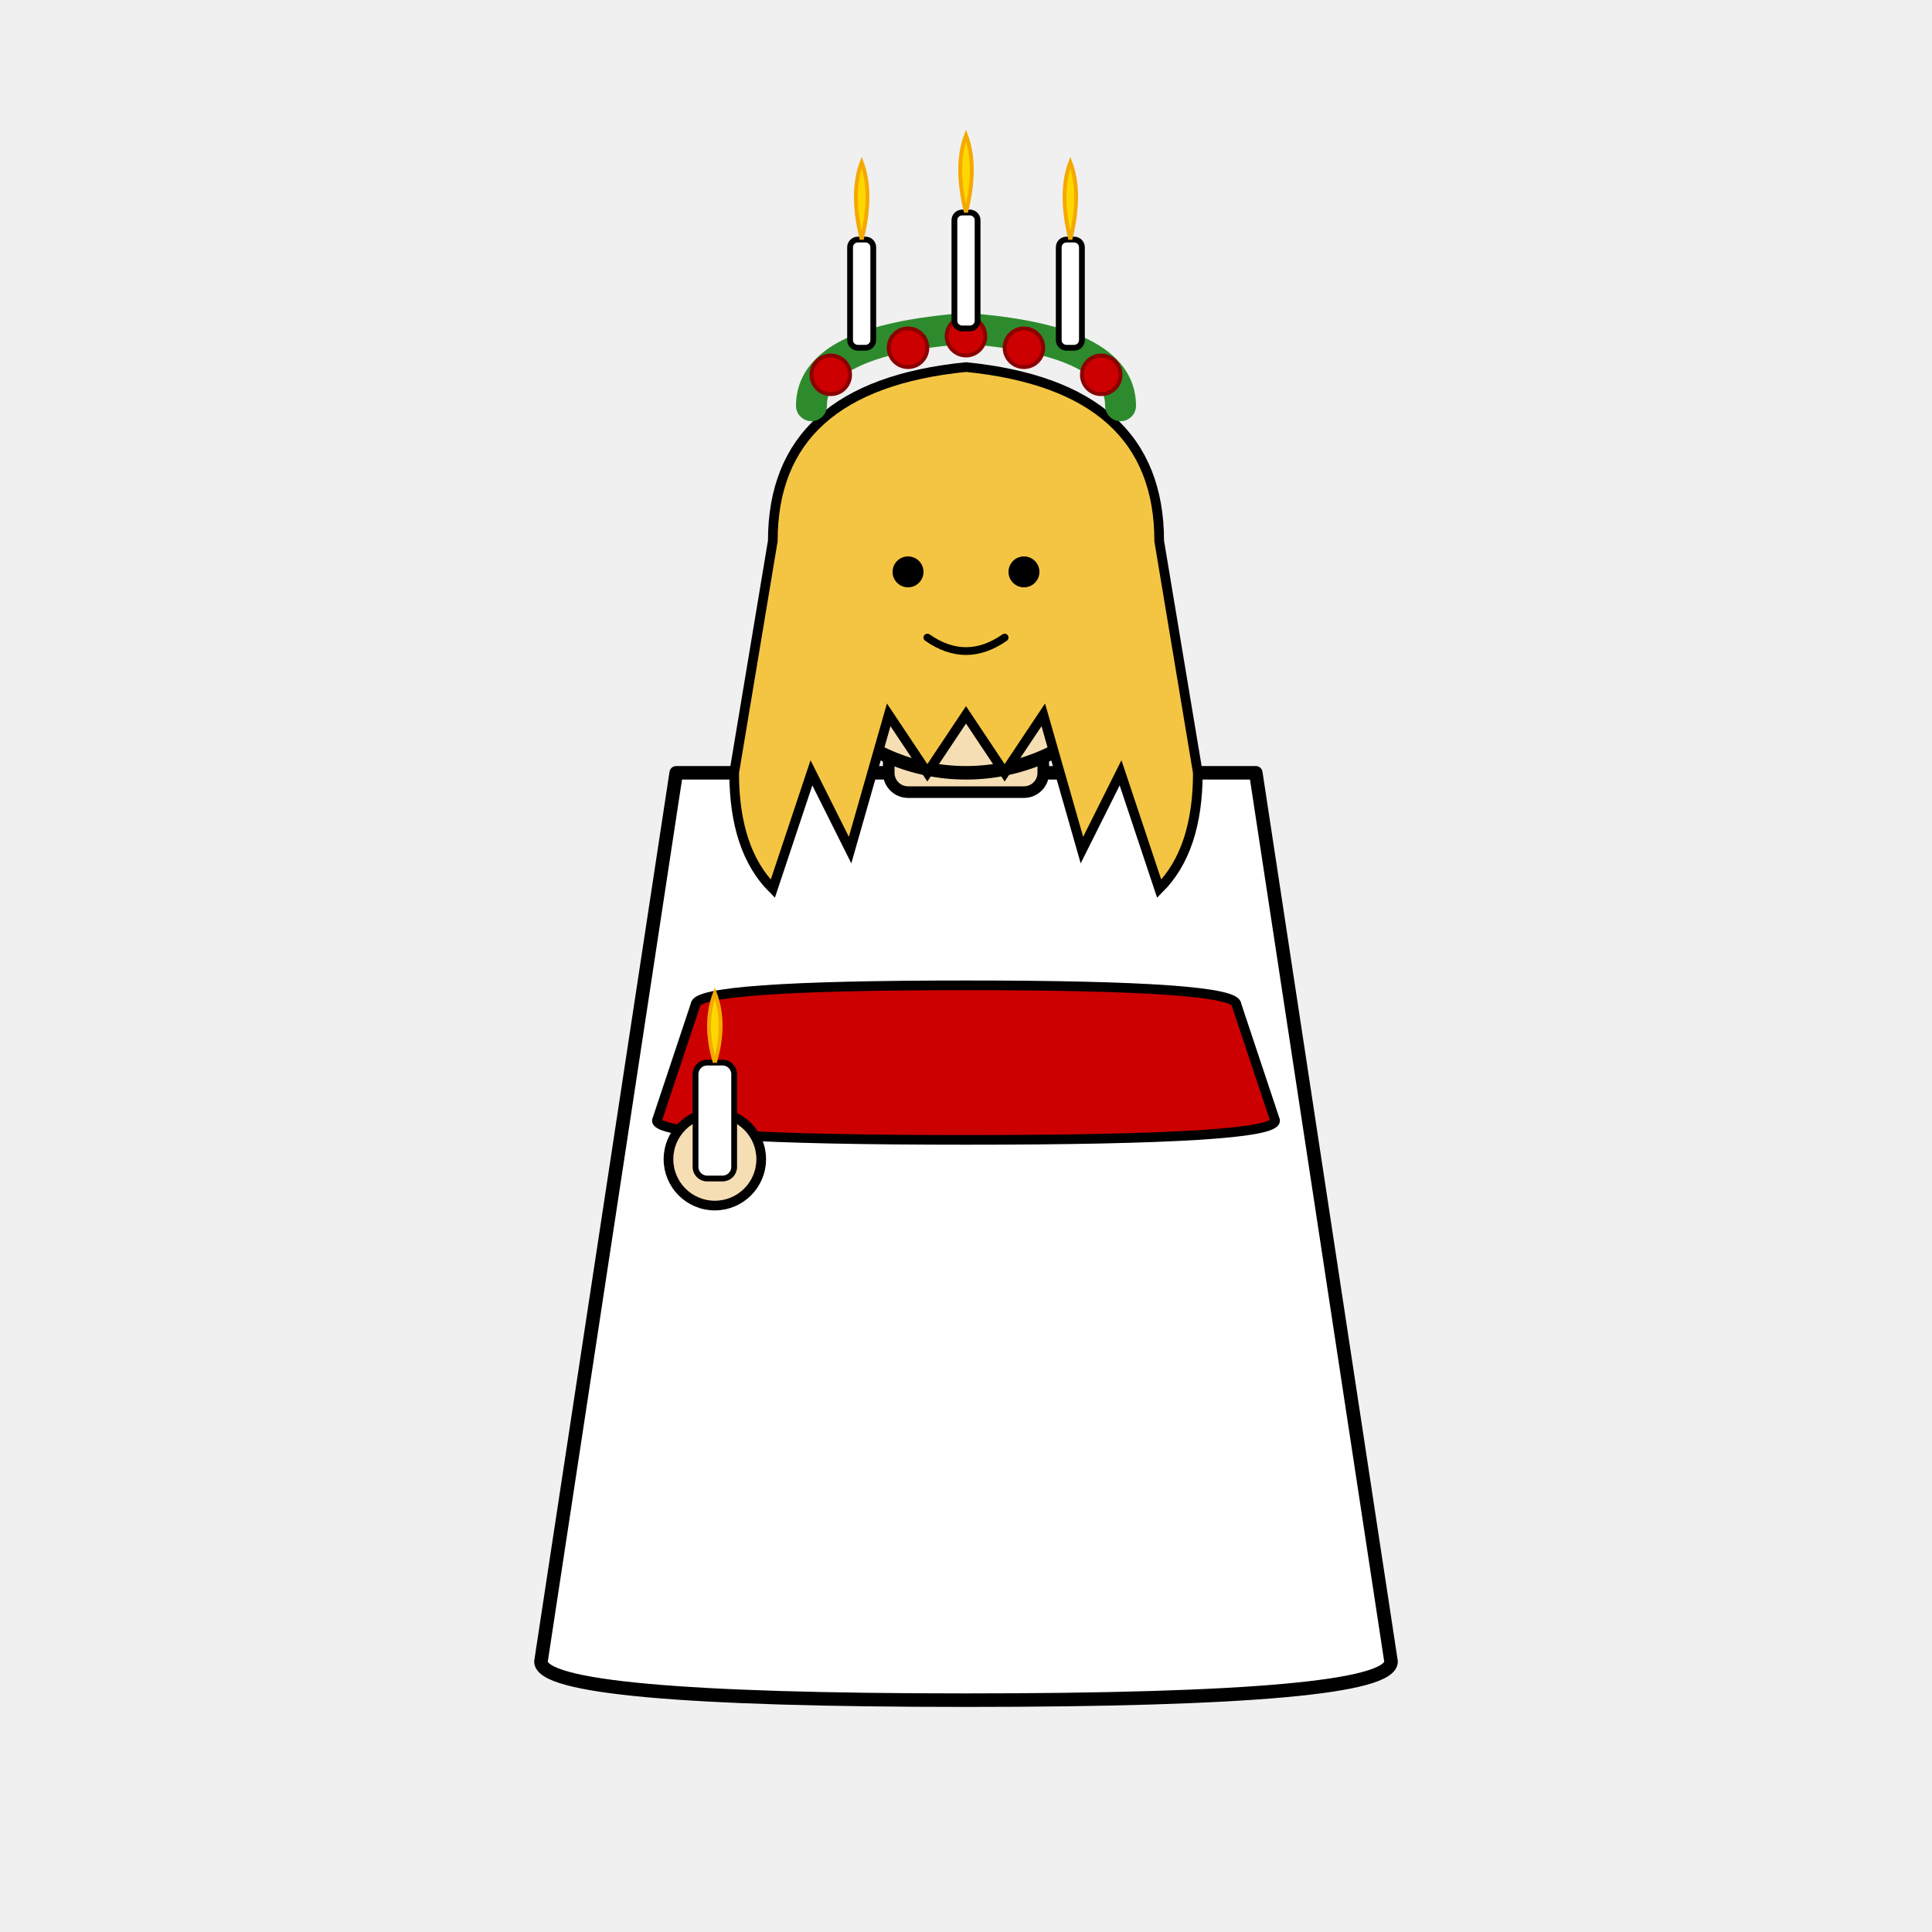
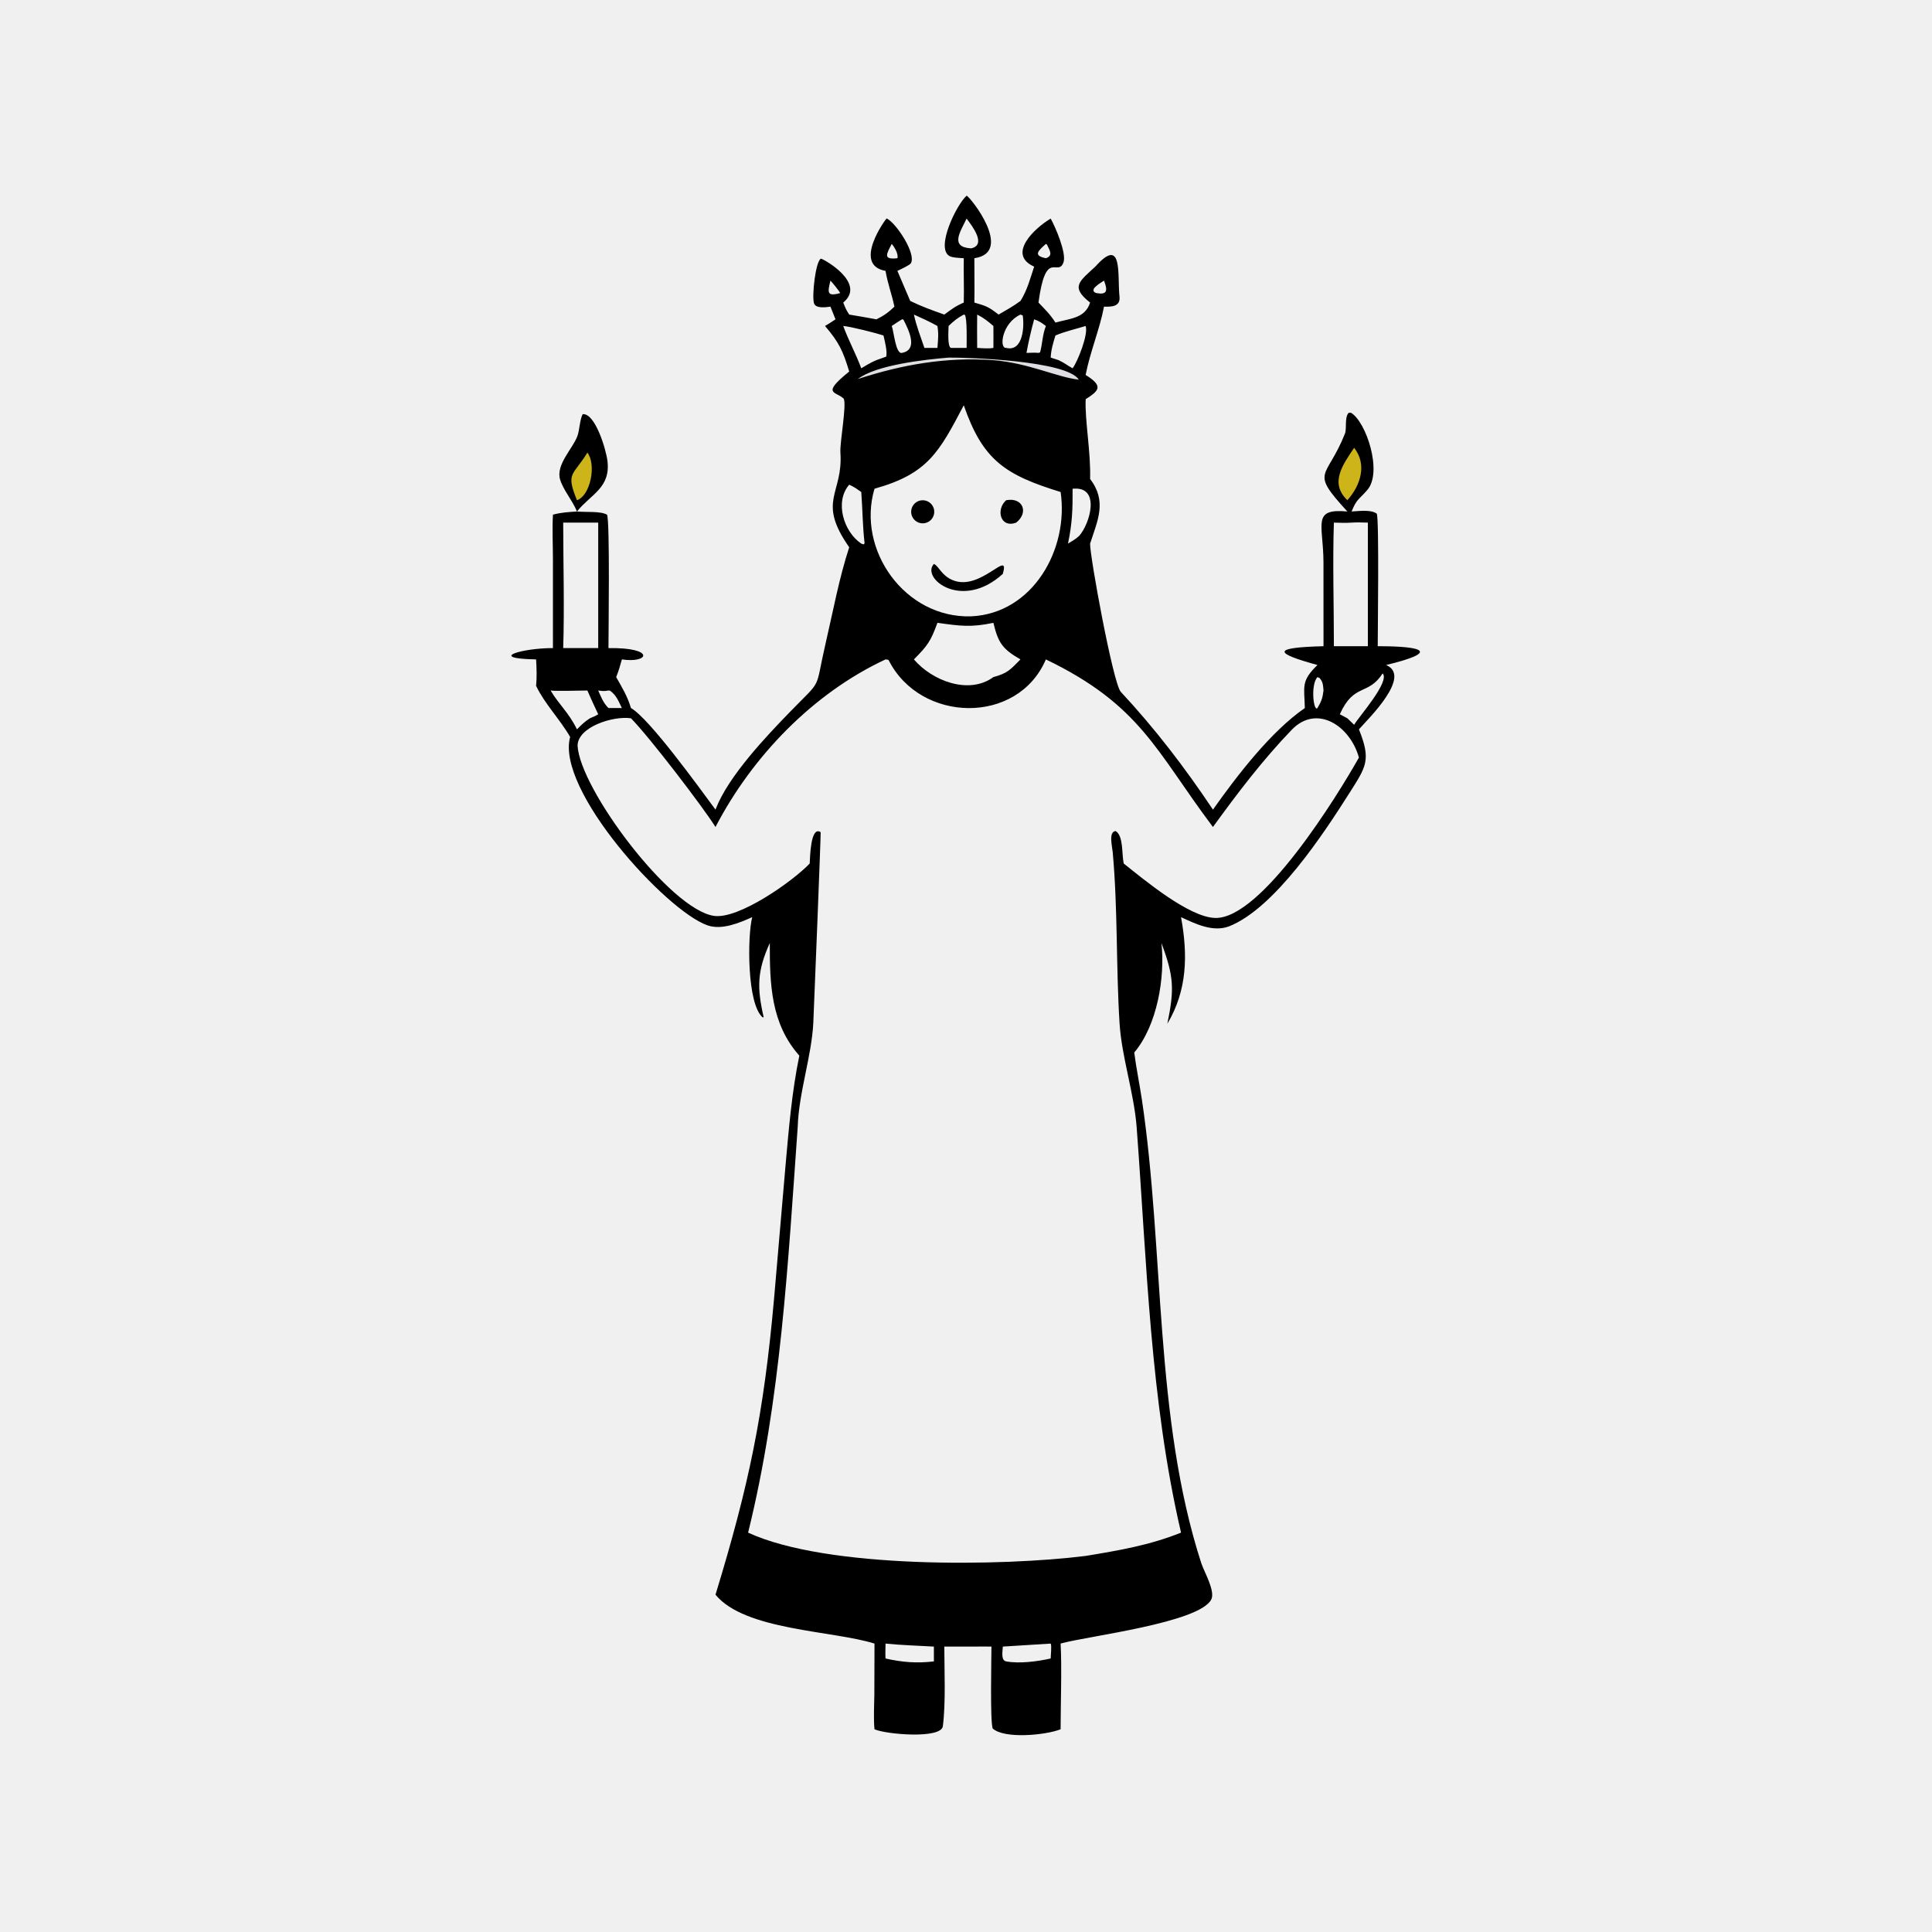
- <svg xmlns="http://www.w3.org/2000/svg" viewBox="0 0 500 500" width="500" height="500">
-   <path d="M175 200 L140 430 Q140 440 250 440 Q360 440 360 430 L325 200 Z" fill="#FFFFFF" stroke="#000" stroke-width="3.5" stroke-linejoin="round" stroke-linecap="round" />
-   <path d="M180 260 L170 290 Q170 295 250 295 Q330 295 330 290 L320 260 Q320 255 250 255 Q180 255 180 260 Z" fill="#CC0000" stroke="#000" stroke-width="2.5" />
-   <rect x="230" y="175" width="40" height="30" rx="5" fill="#F5DEB3" stroke="#000" stroke-width="3" />
-   <circle cx="250" cy="150" r="50" fill="#F5DEB3" stroke="#000" stroke-width="3.5" />
-   <path d="M200 140 Q200 100 250 95 Q300 100 300 140 L310 200 Q310 220 300 230 L290 200 L280 220 L270 185 L260 200 L250 185 L240 200 L230 185 L220 220 L210 200 L200 230 Q190 220 190 200 Z" fill="#F4C542" stroke="#000" stroke-width="2.5" />
-   <circle cx="235" cy="148" r="4" fill="#000" />
-   <circle cx="265" cy="148" r="4" fill="#000" />
-   <path d="M240 165 Q250 172 260 165" fill="none" stroke="#000" stroke-width="2" stroke-linecap="round" />
-   <path d="M210 105 Q210 88 250 85 Q290 88 290 105" fill="none" stroke="#2D8B2D" stroke-width="8" stroke-linecap="round" />
-   <circle cx="215" cy="97" r="5" fill="#CC0000" stroke="#8B0000" stroke-width="1" />
-   <circle cx="235" cy="90" r="5" fill="#CC0000" stroke="#8B0000" stroke-width="1" />
-   <circle cx="250" cy="87" r="5" fill="#CC0000" stroke="#8B0000" stroke-width="1" />
-   <circle cx="265" cy="90" r="5" fill="#CC0000" stroke="#8B0000" stroke-width="1" />
-   <circle cx="285" cy="97" r="5" fill="#CC0000" stroke="#8B0000" stroke-width="1" />
-   <rect x="220" y="62" width="6" height="28" rx="2" fill="#FFFFFF" stroke="#000" stroke-width="1.5" />
-   <rect x="247" y="55" width="6" height="30" rx="2" fill="#FFFFFF" stroke="#000" stroke-width="1.5" />
-   <rect x="274" y="62" width="6" height="28" rx="2" fill="#FFFFFF" stroke="#000" stroke-width="1.5" />
-   <path d="M223 62 Q220 50 223 42 Q226 50 223 62" fill="#FFD700" stroke="#F4A900" stroke-width="1" />
-   <path d="M250 55 Q247 43 250 35 Q253 43 250 55" fill="#FFD700" stroke="#F4A900" stroke-width="1" />
-   <path d="M277 62 Q274 50 277 42 Q280 50 277 62" fill="#FFD700" stroke="#F4A900" stroke-width="1" />
-   <circle cx="185" cy="300" r="12" fill="#F5DEB3" stroke="#000" stroke-width="2.5" />
-   <rect x="180" y="275" width="10" height="30" rx="3" fill="#FFFFFF" stroke="#000" stroke-width="1.5" />
-   <path d="M185 275 Q182 265 185 257 Q188 265 185 275" fill="#FFD700" stroke="#F4A900" stroke-width="1" />
+ <svg xmlns="http://www.w3.org/2000/svg" height="512" preserveAspectRatio="none" style="display: block;" version="1.1" viewBox="0 0 2048 2048" width="512">
+   <path d="M 1024.65 207.465 C 1028.03 208.066 1075.45 267.523 1032.87 273.722 C 1032.82 289.462 1033.16 304.937 1032.87 320.727 C 1045.98 324.565 1047.69 325.122 1058.56 333.463 C 1066.37 328.906 1074.51 324.415 1081.73 319.015 C 1088.91 307.667 1092.02 295.409 1096.25 282.621 C 1067.09 269.711 1096.55 241.881 1113.77 231.717 C 1118.43 239.929 1130.99 268.672 1127.26 278.315 C 1121.14 294.17 1108.65 262.614 1100.83 320.727 C 1108.29 328.506 1112.93 332.846 1118.83 341.932 C 1134.31 337.567 1150.26 337.549 1155.55 320.727 C 1134.05 303.879 1144.49 298.18 1161.45 282.233 C 1190.68 249.673 1184.29 292.084 1186.71 314.353 C 1187.9 325.335 1177.86 325.262 1170.29 325.065 C 1165.92 348.37 1155.54 373.087 1150.8 397.466 C 1170.25 409.492 1164.8 414.187 1150.87 423.161 C 1149.85 445.694 1156.41 478.897 1155.55 507.699 C 1173.6 531.358 1163.67 551.283 1155.55 576.244 C 1155.14 589.098 1179.94 724.607 1188.07 733.35 C 1224.75 772.791 1256 813.683 1285.78 858.235 C 1310.93 822.655 1347.25 775.257 1383.17 750.572 C 1382.67 727.483 1378.83 722.121 1396.55 704.939 C 1350.58 692.275 1347.52 686.452 1402.98 685.001 L 1402.93 595.787 C 1402.74 555.386 1390.26 538.783 1428.26 542.192 C 1387.69 497.93 1406.13 509.027 1425.71 459.628 C 1427.8 454.344 1425.12 442.672 1429.53 437.661 L 1432.08 437.52 C 1448.26 447.077 1465.87 500.502 1449.38 519.431 C 1440.01 530.192 1438.23 528.769 1432.74 542.192 C 1440.55 541.793 1453.56 539.92 1459.47 544.559 C 1462.05 551.612 1460.42 671.5 1460.44 685.001 C 1510.49 684.972 1525.48 691.37 1469.35 704.939 C 1497.11 716.729 1450.46 761.864 1440.52 773.131 C 1453.66 805.86 1448.24 812.577 1430.24 840.96 C 1403.6 882.936 1351.38 962.93 1302.59 982.078 C 1285.48 988.281 1267.31 979.342 1251.95 972.235 C 1259.24 1012.16 1258.61 1049.72 1237.43 1085.22 C 1244.95 1048.8 1244.48 1035.27 1231.17 999.639 C 1235.15 1036.49 1226.65 1086.9 1202.35 1115.7 C 1204.48 1132.47 1207.98 1149.09 1210.48 1165.82 C 1234.44 1326.38 1223.3 1502.33 1273.46 1657.18 C 1276.33 1666.01 1288.65 1686.86 1283.92 1695.67 C 1270.77 1720.14 1154.77 1734.11 1126.15 1741.76 L 1124.29 1742.27 C 1125.7 1767.17 1124.31 1807.37 1124.29 1833.1 C 1108.63 1839.37 1064.48 1843.63 1052.24 1832.21 C 1049.49 1823.45 1050.94 1759.48 1050.97 1745.45 C 1044.93 1745.31 1038.9 1745.4 1032.87 1745.45 L 1001 1745.45 C 1001.07 1771.31 1002.62 1805.03 999.464 1829.86 C 997.719 1843.58 939.243 1838.57 927.009 1833.1 C 925.881 1823.03 926.699 1806.78 926.838 1796.27 L 927.009 1742.27 C 882.887 1728.37 789.513 1728.43 758.456 1690.44 C 793.866 1574.48 809.572 1499.6 820.524 1376.75 L 832.665 1235.82 C 836.134 1196.95 839.387 1157.34 847.323 1119.05 C 817.107 1084.97 815.938 1043.27 816.028 999.639 C 802.569 1029.31 802.349 1047 809.478 1078.06 L 808.614 1078.61 C 791.676 1064.66 792.238 991.986 797.385 972.235 C 783.858 978.188 765.265 986.282 749.852 980.867 C 705.828 965.401 589.01 837.174 604.373 781.196 C 593.586 762.504 577.451 746.184 568.276 727.027 C 569.233 717.848 568.82 708.198 568.276 699.002 C 515.343 698.026 553.882 686.927 586.146 687.001 L 586.134 592.518 C 586.105 577.837 585.276 559.724 586.146 545.569 C 595.15 543.123 602.322 542.867 611.611 542.192 C 606.627 530.062 596.972 519.357 593.701 508.188 C 589.131 492.585 606.864 475.947 612.044 462.346 C 614.313 456.387 614.669 444.047 617.745 439.032 C 631.143 437.899 642.521 477.013 643.91 488.45 C 647.399 517.186 626.66 523.577 611.611 542.192 C 621.076 543.204 636.592 541.554 643.509 545.63 C 646.628 553.213 645 671.004 644.998 687.001 C 695.323 686.291 688.071 703.408 659.223 699.002 C 657.252 706.131 655.902 710.903 653.172 717.745 C 659.773 729.441 664.888 737.626 668.867 750.572 C 688.642 761.851 741.659 835.597 758.456 858.235 L 758.902 857.074 C 772.342 822.583 812.12 780.642 838.139 753.903 C 872.878 718.202 863.16 733.788 875.318 681.366 C 883.109 647.777 889.497 612.859 900.198 580.131 C 865.461 530.449 893.948 524.168 890.865 479.587 C 890.136 469.045 897.685 429.211 894.364 422.583 C 885.96 414.573 870.039 418.237 900.198 393.83 C 893.537 371.892 889.383 362.867 874.549 345.567 C 878.518 343.285 881.88 341.027 885.674 338.502 L 880.308 325.065 C 875.927 325.644 864.918 327.366 862.93 321.642 C 860.403 314.368 864.48 276.9 870.214 274.199 C 873.1 274.519 918.876 300.091 893.879 320.727 C 896.127 326.523 896.735 328.096 900.198 333.463 C 909.754 334.963 919.53 336.797 929.075 338.502 C 937.111 334.516 941.627 331.287 948.103 325.065 C 945.416 312.025 941.028 300.879 938.703 287.142 C 903.127 280.859 938.957 231.921 939.858 231.562 C 949.846 236.052 971.582 269.149 965.555 279.074 C 964.29 281.157 954.067 285.807 951.272 287.142 L 964.879 319.015 C 977.416 325.108 987.914 328.783 1001 333.463 C 1009.22 327.468 1012.31 324.842 1021.64 320.727 C 1022.06 305.558 1021.35 289.363 1021.64 273.722 C 1017.51 273.446 1009.4 273.217 1006.34 271.36 C 991.497 262.357 1014.46 216.161 1024.65 207.465 z M 858.321 915.366 C 858.732 910.168 858.95 874.918 869.931 882.147 C 870.296 883.043 862.873 1068.34 862.157 1083.82 C 860.528 1119.1 846.68 1158.37 845.616 1194.5 C 835.285 1338.63 827.813 1483.85 793.025 1624.65 C 876.931 1663.4 1063.56 1660.29 1150.8 1649.35 C 1185.82 1643.6 1218.95 1637.94 1251.95 1624.65 C 1219.23 1484.1 1215.74 1338.6 1204.93 1195.28 C 1202.14 1158.28 1189.03 1120.67 1186.77 1084.66 C 1183 1024.6 1184.99 963.467 1179.52 903.312 C 1178.92 896.736 1174.89 881.758 1182.62 880.945 C 1191.09 886.065 1188.95 905.286 1191.19 915.366 C 1212.93 932.643 1260.52 972.463 1288.21 973.071 C 1337.35 974.15 1417.91 843.21 1440.52 803.049 C 1431.02 769.074 1395.73 746.2 1369.32 773.584 C 1338.53 805.511 1311.74 840.85 1285.78 876.63 L 1284.68 875.178 C 1225.54 796.38 1209.04 747.353 1108.68 699.002 C 1078.8 768.795 975.808 766.518 942.055 699.915 C 941.681 699.178 939.378 698.999 938.703 699.002 C 861.835 734.873 797.382 801.766 758.456 876.63 C 744.51 854.545 688.282 781.081 668.867 761.422 C 650.041 758.595 612.332 770.54 612.259 790.534 C 614.712 836.107 710.43 964.312 756.981 970.89 C 783.135 974.586 840.321 934.274 858.321 915.366 z M 1029.4 653.34 C 1094.94 650.411 1133.21 582.022 1124.29 521.529 C 1065.2 503.396 1041.77 487.664 1021.64 429.626 C 995.494 479.27 983.604 502.288 927.009 518.062 C 907.754 582.815 959.255 655.5 1029.4 653.34 z M 1053.05 717.745 C 1068.13 713.582 1070.72 710.155 1081.73 699.002 C 1062.63 688.043 1058.07 681.359 1053.05 660.215 C 1029.22 665.221 1018.04 663.599 993.706 660.215 C 986.643 679.682 983.443 684.183 968.793 699.002 C 988.009 721.618 1027.04 736.814 1053.05 717.745 z M 936.527 379.066 L 939.336 378.092 C 940.934 373.082 937.731 360.945 936.527 355.612 C 929.582 353.258 901.067 345.985 893.879 345.567 C 899.686 361.463 907.206 374.821 912.973 390.404 C 922.317 384.761 926.041 382.532 936.527 379.066 z M 634.125 553.993 L 597.007 553.993 C 597.058 595.576 598.408 646.096 597.007 687.001 L 634.125 687.001 L 634.125 553.993 z M 1122.26 381.804 C 1128.7 384.856 1131.64 387.524 1137 390.404 C 1142.64 382.892 1153.98 353.729 1150.8 345.567 C 1139.81 348.937 1129.39 351.183 1118.83 355.612 C 1116.42 363.466 1114.14 370.783 1113.77 379.066 L 1122.26 381.804 z M 1449.99 553.993 C 1444.53 553.892 1438.11 553.579 1432.74 553.993 C 1426.09 554.407 1420.63 554.202 1413.98 553.993 C 1412.56 594.289 1414 643.856 1413.98 685.001 L 1432.74 685.001 L 1449.99 685.001 L 1449.99 553.993 z M 611.611 773.131 C 616.932 767.81 619.011 765.574 625.316 761.422 C 628.312 760.123 631.44 758.952 634.125 757.134 C 630.247 748.797 626.264 740.422 622.64 731.979 C 615.826 732.032 588.734 732.784 583.686 731.979 C 592.565 747.039 602.577 754.82 611.611 773.131 z M 1053.05 368.791 C 1053.09 361.053 1053.15 353.302 1053.05 345.567 C 1046.58 340.102 1043.41 337.344 1035.83 333.463 C 1035.82 345.109 1035.65 357.185 1035.83 368.791 C 1040.7 369.098 1048.35 369.733 1053.05 368.791 z M 1081.73 333.463 C 1061.88 342.67 1058.93 369.531 1066.58 368.791 C 1084.93 373.271 1085.91 344.818 1084.1 334.352 L 1081.73 333.463 z M 1096.25 338.502 C 1093.04 350.183 1090.3 362.162 1088.1 374.078 C 1091.56 374.004 1097.6 373.691 1100.83 374.078 L 1102.54 373.53 C 1105.19 363.374 1104.92 355.404 1108.68 345.567 C 1104.48 342.347 1101.37 340.198 1096.25 338.502 z M 993.706 368.791 C 994.394 360.403 995.134 353.967 993.706 345.567 C 984.862 340.673 977.968 337.546 968.793 333.463 C 971.125 344.672 976.139 357.749 979.89 368.791 L 993.706 368.791 z M 956.191 374.078 C 972.715 370.876 964.585 352.051 957.579 338.672 L 956.191 338.502 C 952.641 340.756 948.655 343.153 945.263 345.567 C 947.532 350.99 949.37 375.807 956.191 374.078 z M 938.703 1742.27 C 938.633 1747.19 938.377 1753.26 938.703 1758.07 C 956.423 1762.07 971.762 1763.32 989.965 1761.16 L 989.965 1745.45 C 973.849 1744.49 954.475 1743.92 938.703 1742.27 z M 634.125 731.979 C 637.222 738.966 639.497 745.101 644.998 750.572 C 649.663 750.567 654.585 750.474 659.223 750.572 C 655.521 743.008 653.466 737.133 646.658 732.148 L 644.998 731.979 C 639.495 732.909 639.252 732.476 634.125 731.979 z M 1113.77 1758.07 C 1113.81 1754.28 1115.01 1744.6 1113.77 1742.27 L 1063.04 1745.45 C 1062.9 1749.98 1060.69 1760.05 1066.58 1761.16 C 1080.76 1763.73 1099.79 1761.24 1113.77 1758.07 z M 880.308 297.464 C 877.335 309.713 876.183 314.724 890.54 310.693 C 890.097 308.85 881.818 298.937 880.308 297.464 z M 1024.65 231.717 C 1017.84 245.883 1006.62 261.923 1029.4 263.263 C 1046.02 259.729 1030.81 239.847 1024.65 231.717 z M 1005.52 345.567 C 1005.54 349.47 1004.01 367.759 1008.12 368.791 L 1024.65 368.791 C 1024.65 363.13 1025.35 337.114 1022.77 333.795 L 1021.64 333.463 C 1014.97 337.022 1010.96 340.302 1005.52 345.567 z M 945.263 258.578 C 939.586 269.506 935.798 275.509 951.272 273.722 C 952.643 269.446 948.101 261.673 945.263 258.578 z M 1396.55 717.745 C 1389.03 725.784 1392.43 754.967 1396.55 750.572 C 1400.69 743.486 1401.91 740.475 1402.98 731.979 C 1402.48 726.459 1402.5 722.71 1398.66 718.618 L 1396.55 717.745 z M 1108.68 273.722 C 1116.67 271.037 1112.77 265.492 1109.76 259.214 L 1108.68 258.578 C 1100.72 265.647 1094.62 270.945 1108.68 273.722 z M 1170.29 297.464 C 1166.12 300.217 1162.58 302.098 1159.47 305.973 L 1159.07 308.426 C 1160.84 310.28 1160.02 309.911 1162.22 310.693 C 1173.38 312.73 1174.58 308.426 1170.29 297.464 z M 1465.68 713.833 C 1450.08 737.982 1435.35 723.591 1420.28 757.134 L 1428.26 761.422 L 1435.42 768.309 C 1440.56 759.566 1473.72 722.395 1465.68 713.833 z M 1137 518.062 C 1137.13 539.565 1136.64 554.857 1132.11 576.244 C 1136.79 573.407 1139.87 571.774 1143.97 568.064 C 1155.48 555.019 1166.45 516.616 1139 517.973 L 1137 518.062 z M 900.198 513.804 C 884.491 531.831 894.278 563.697 912.973 576.244 L 915.487 577.094 L 916.497 575.933 C 914.387 557.6 914.365 539.746 912.973 521.529 C 908.373 518.343 905.393 516.078 900.198 513.804 z" fill="rgb(0,0,0)" transform="translate(0,0)" />
+   <path d="M 989.965 597.81 C 995.201 599.92 997.753 609.986 1010 615.022 C 1039.65 627.219 1070.9 580.713 1063.04 608.321 C 1019.67 647.823 975.88 612.849 989.965 597.81 z" fill="rgb(0,0,0)" transform="translate(0,0)" />
+   <path d="M 1066.58 530.244 C 1084.33 526.873 1090.8 543.339 1077.18 553.993 C 1060.41 560.327 1055.38 540.063 1066.58 530.244 z" fill="rgb(0,0,0)" transform="translate(0,0)" />
+   <path d="M 976.475 530.387 C 983.049 529.493 989.138 533.999 990.206 540.548 C 991.274 547.096 986.932 553.303 980.414 554.544 C 976.041 555.378 971.561 553.771 968.713 550.35 C 965.865 546.928 965.099 542.231 966.712 538.081 C 968.325 533.932 972.064 530.986 976.475 530.387 z" fill="rgb(0,0,0)" transform="translate(0,0)" />
+   <path d="M 1435.42 474.68 C 1449.6 492.555 1442.03 514.87 1428.26 530.244 C 1408.91 511.822 1423.84 492.14 1435.42 474.68 z" fill="rgb(205,180,25)" transform="translate(0,0)" />
+   <path d="M 622.64 479.799 C 632.424 492.367 625.971 525.409 611.611 530.244 C 599.442 500.483 607.479 504.65 622.64 479.799 z" fill="rgb(205,180,25)" transform="translate(0,0)" />
+   <path d="M 1005.52 379.066 C 1026.3 378.86 1130.94 382.309 1143.58 402.462 C 1119.97 399.788 1091.15 384.973 1053.05 381.804 C 1003.08 378.254 956.746 386.361 909.386 401.776 C 928.892 386.702 981.024 381.107 1005.52 379.066 z" fill="rgb(222,222,227)" transform="translate(0,0)" />
</svg>
